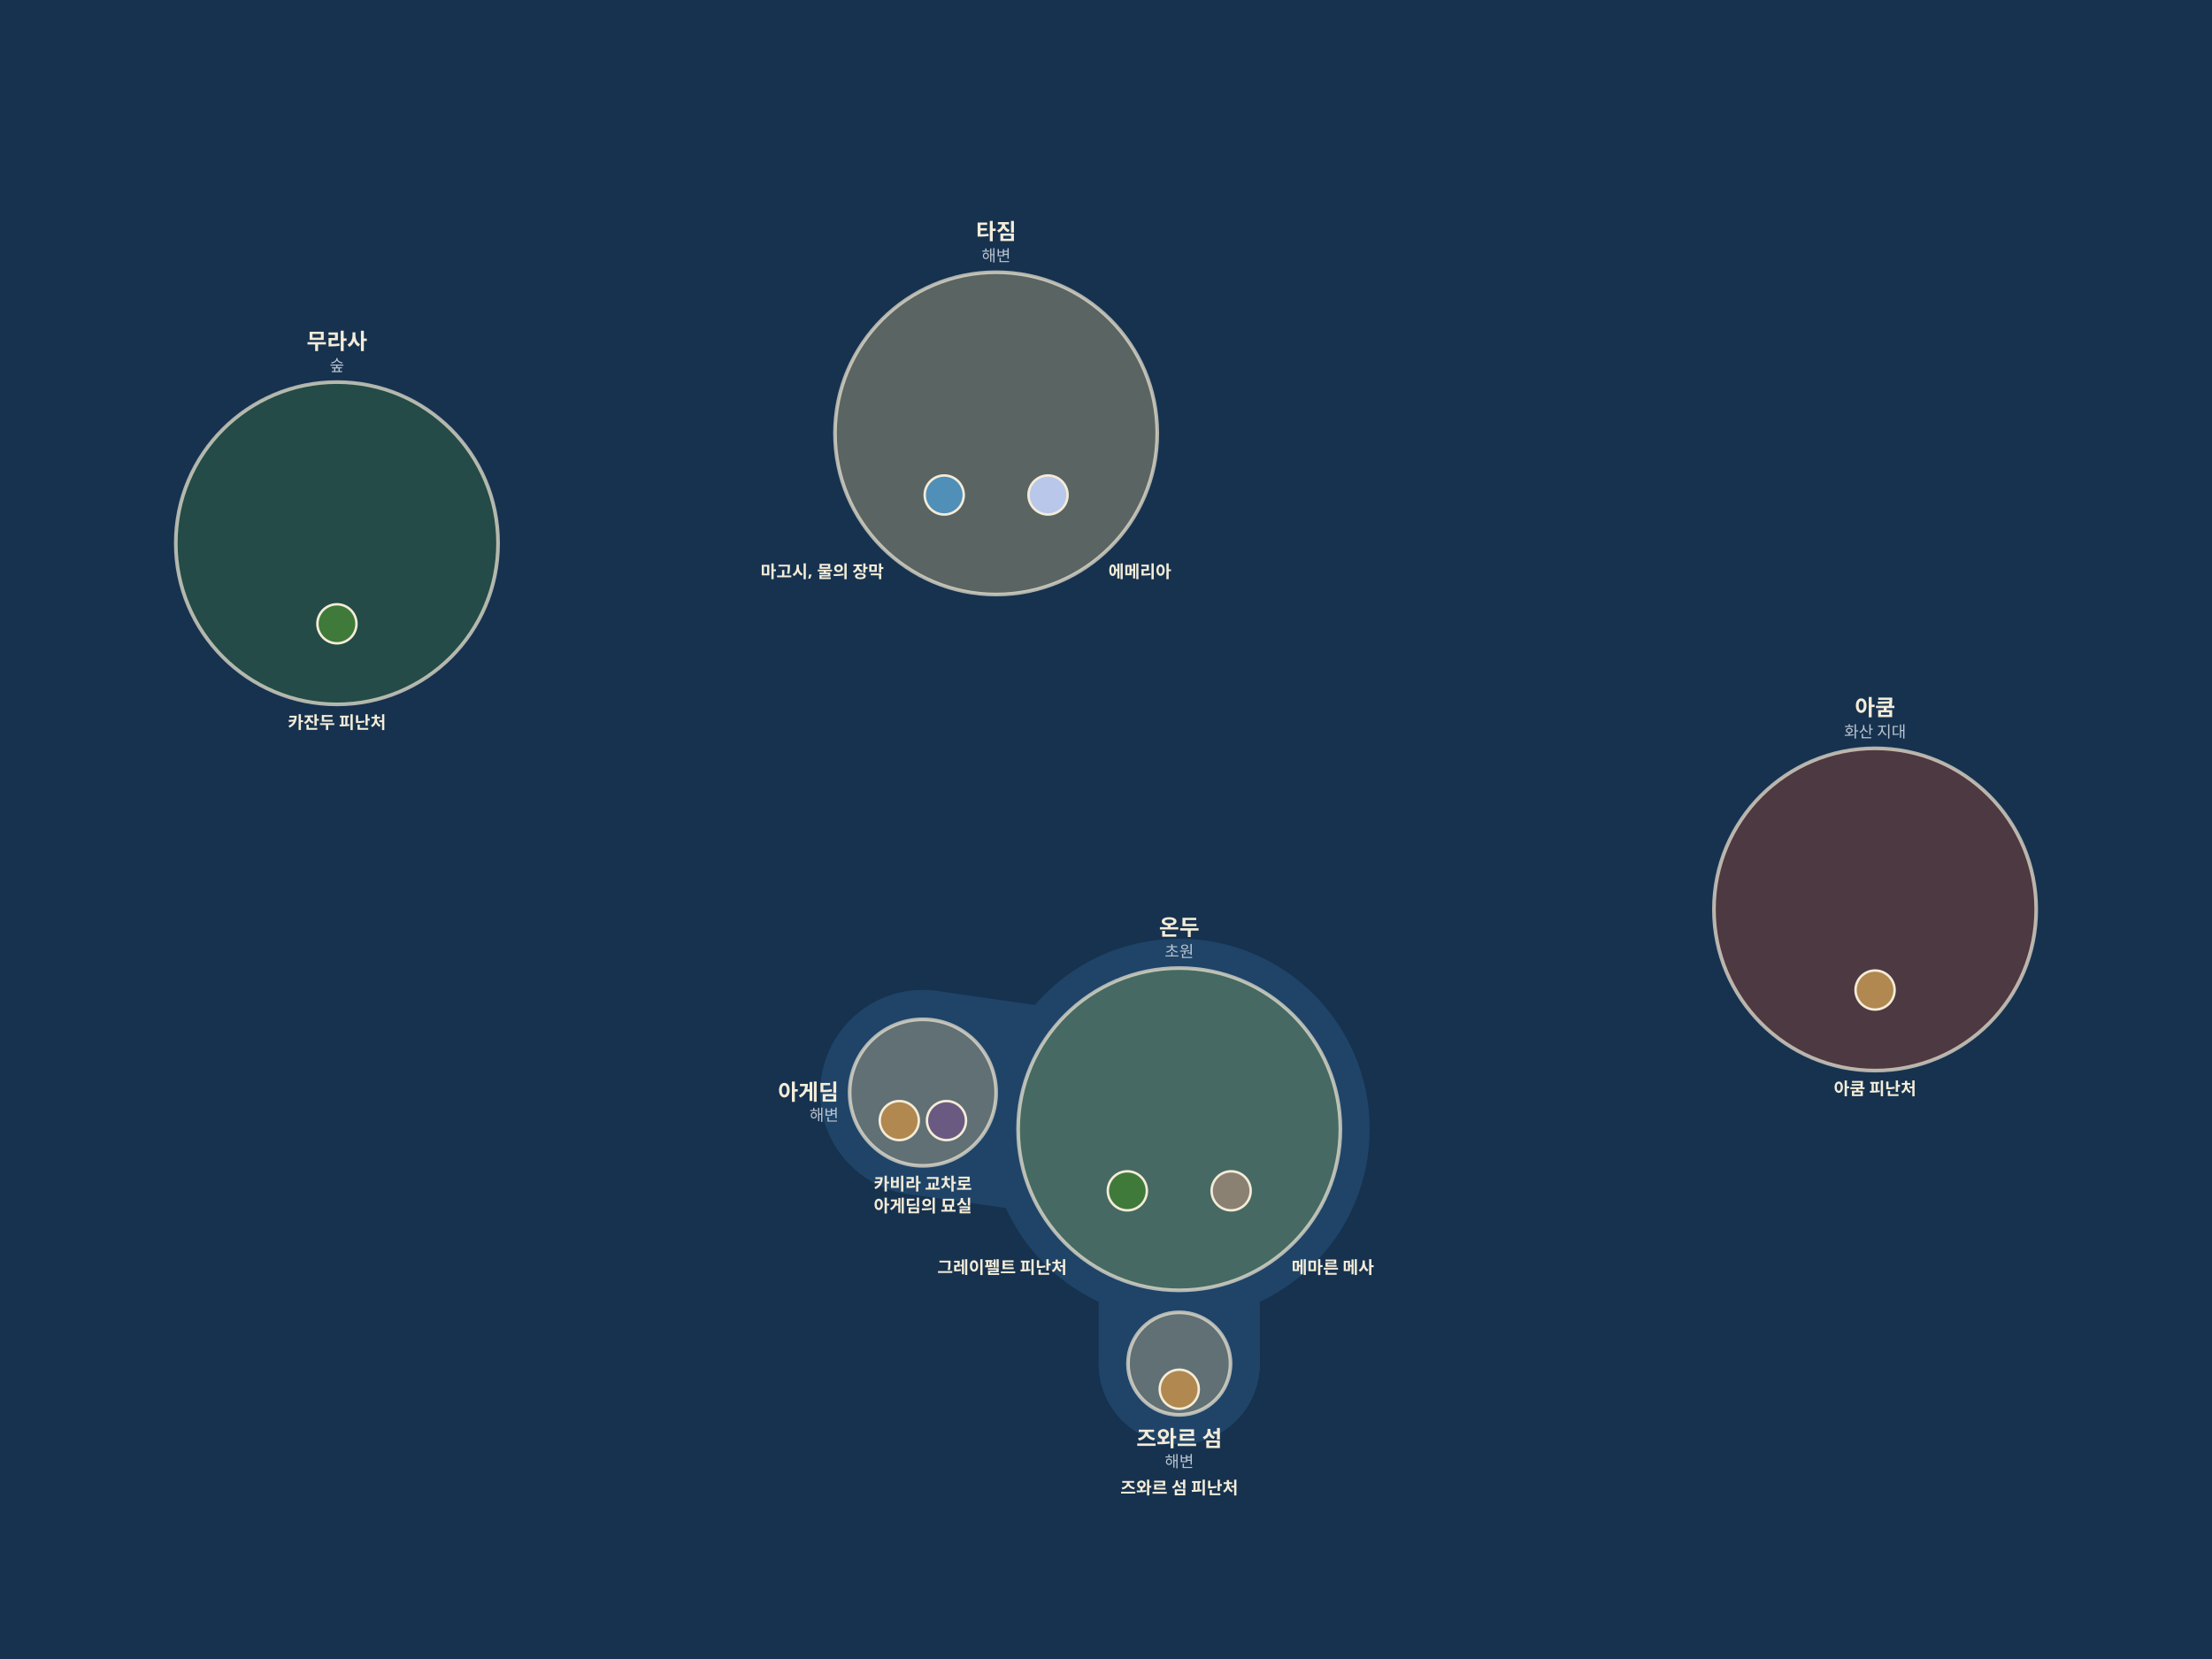
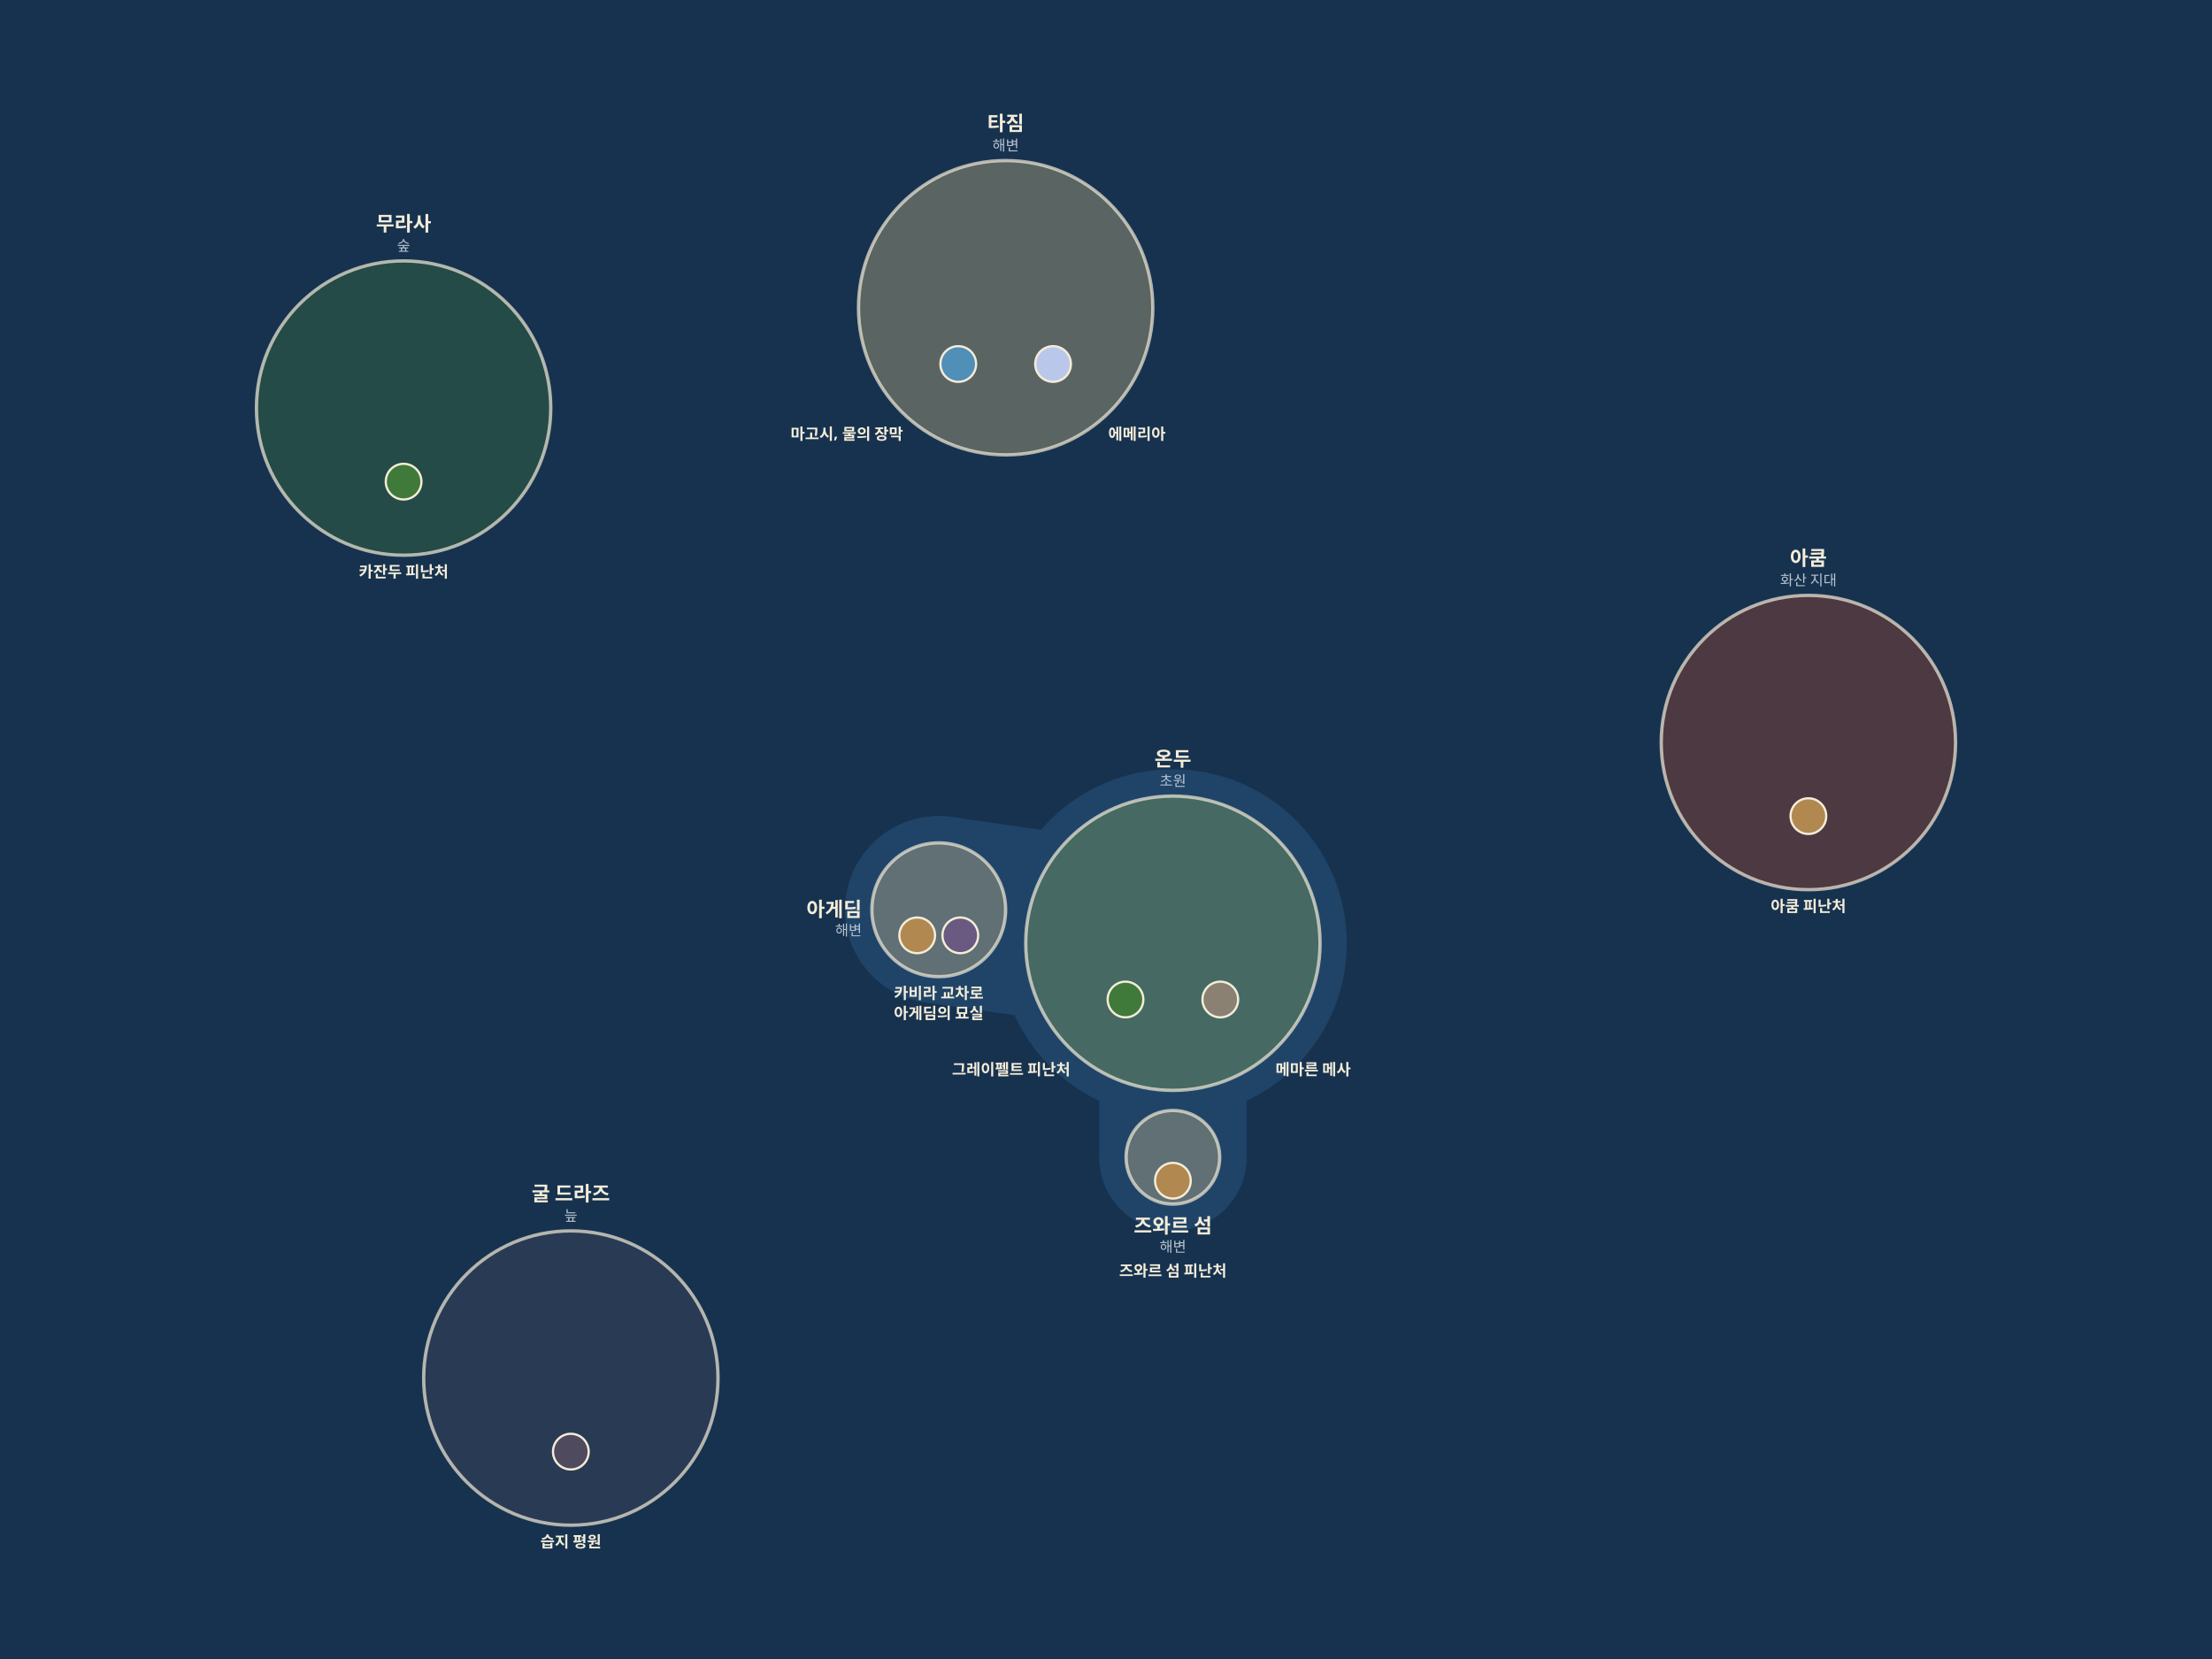
- <svg xmlns="http://www.w3.org/2000/svg" viewBox="414 215 1812 1359" width="1812" height="1359">
+ <svg xmlns="http://www.w3.org/2000/svg" viewBox="328 294 1984 1488" width="1984" height="1488">
  <style>
    .name { font: 600 18px sans-serif; fill: #f4ecd8; }
    .terrain { font: 13px sans-serif; fill: #b9c3cf; }
    .area { font: 600 14px sans-serif; fill: #f4ecd8; }
  </style>
-   <rect x="414" y="215" width="1812" height="1359" fill="#16324f" />
+   <rect x="328" y="294" width="1984" height="1488" fill="#16324f" />
  <line x1="1380" y1="1140" x2="1170" y2="1110" stroke="#1f4468" stroke-width="168" stroke-linecap="round" />
  <line x1="1380" y1="1140" x2="1380" y2="1332" stroke="#1f4468" stroke-width="132" stroke-linecap="round" />
  <circle cx="1380" cy="1140" r="156" fill="#1f4468" />
  <circle cx="1170" cy="1110" r="84" fill="#1f4468" />
  <circle cx="1380" cy="1332" r="66" fill="#1f4468" />
  <circle cx="1170" cy="1110" r="60" fill="#d9c38a" fill-opacity="0.35" stroke="#f4ecd8" stroke-opacity="0.7" stroke-width="3" />
  <circle cx="1950" cy="960" r="132" fill="#b5462c" fill-opacity="0.35" stroke="#f4ecd8" stroke-opacity="0.7" stroke-width="3" />
+   <circle cx="840" cy="1530" r="132" fill="#4f4a5e" fill-opacity="0.35" stroke="#f4ecd8" stroke-opacity="0.7" stroke-width="3" />
  <circle cx="1380" cy="1332" r="42" fill="#d9c38a" fill-opacity="0.35" stroke="#f4ecd8" stroke-opacity="0.7" stroke-width="3" />
  <circle cx="690" cy="660" r="132" fill="#3f7a3a" fill-opacity="0.35" stroke="#f4ecd8" stroke-opacity="0.7" stroke-width="3" />
  <circle cx="1380" cy="1140" r="132" fill="#8fb35a" fill-opacity="0.35" stroke="#f4ecd8" stroke-opacity="0.7" stroke-width="3" />
  <circle cx="1230" cy="570" r="132" fill="#d9c38a" fill-opacity="0.35" stroke="#f4ecd8" stroke-opacity="0.7" stroke-width="3" />
  <g>
    <circle cx="1189.327" cy="1132.945" r="16" fill="#6a5a82" stroke="#f4ecd8" stroke-width="2" />
    <text x="1170" y="1207.8" text-anchor="middle" class="area">아게딤의 묘실</text>
  </g>
  <g>
    <circle cx="1950" cy="1026" r="16" fill="#b08850" stroke="#f4ecd8" stroke-width="2" />
    <text x="1950" y="1111.8" text-anchor="middle" class="area">아쿰 피난처</text>
  </g>
  <g>
    <circle cx="1422.518" cy="1190.48" r="16" fill="#8a8173" stroke="#f4ecd8" stroke-width="2" />
    <text x="1471.994" y="1258.219" text-anchor="start" class="area">메마른 메사</text>
  </g>
  <g>
    <circle cx="1272.518" cy="620.48" r="16" fill="#b9c8ea" stroke="#f4ecd8" stroke-width="2" />
    <text x="1321.994" y="688.219" text-anchor="start" class="area">에메리아</text>
  </g>
  <g>
    <circle cx="1337.482" cy="1190.48" r="16" fill="#3f7a3a" stroke="#f4ecd8" stroke-width="2" />
    <text x="1288.006" y="1258.219" text-anchor="end" class="area">그레이펠트 피난처</text>
  </g>
  <g>
    <circle cx="1380" cy="1353" r="16" fill="#b08850" stroke="#f4ecd8" stroke-width="2" />
    <text x="1380" y="1438.8" text-anchor="middle" class="area">즈와르 섬 피난처</text>
  </g>
  <g>
    <circle cx="1150.673" cy="1132.945" r="16" fill="#b08850" stroke="#f4ecd8" stroke-width="2" />
    <text x="1170" y="1189.8" text-anchor="middle" class="area">카비라 교차로</text>
  </g>
  <g>
    <circle cx="690" cy="726" r="16" fill="#3f7a3a" stroke="#f4ecd8" stroke-width="2" />
    <text x="690" y="811.8" text-anchor="middle" class="area">카잔두 피난처</text>
  </g>
  <g>
    <circle cx="1187.482" cy="620.48" r="16" fill="#4f8fb8" stroke="#f4ecd8" stroke-width="2" />
    <text x="1138.006" y="688.219" text-anchor="end" class="area">마고시, 물의 장막</text>
  </g>
  <g>
+     <circle cx="840" cy="1596" r="16" fill="#4f4a5e" stroke="#f4ecd8" stroke-width="2" />
+     <text x="840" y="1681.8" text-anchor="middle" class="area">습지 평원</text>
+   </g>
+   <g>
    <text x="1101" y="1116" text-anchor="end" class="name">아게딤</text>
    <text x="1101" y="1133" text-anchor="end" class="terrain">해변</text>
  </g>
  <g>
    <text x="1950" y="801" text-anchor="middle" class="name">아쿰</text>
    <text x="1950" y="819" text-anchor="middle" class="terrain">화산 지대</text>
+   </g>
+   <g>
+     <text x="840" y="1371" text-anchor="middle" class="name">굴 드라즈</text>
+     <text x="840" y="1389" text-anchor="middle" class="terrain">늪</text>
  </g>
  <g>
    <text x="1380" y="1399.8" text-anchor="middle" class="name">즈와르 섬</text>
    <text x="1380" y="1416.8" text-anchor="middle" class="terrain">해변</text>
  </g>
  <g>
    <text x="690" y="501" text-anchor="middle" class="name">무라사</text>
    <text x="690" y="519" text-anchor="middle" class="terrain">숲</text>
  </g>
  <g>
    <text x="1380" y="981" text-anchor="middle" class="name">온두</text>
    <text x="1380" y="999" text-anchor="middle" class="terrain">초원</text>
  </g>
  <g>
    <text x="1230" y="411" text-anchor="middle" class="name">타짐</text>
    <text x="1230" y="429" text-anchor="middle" class="terrain">해변</text>
  </g>
</svg>
